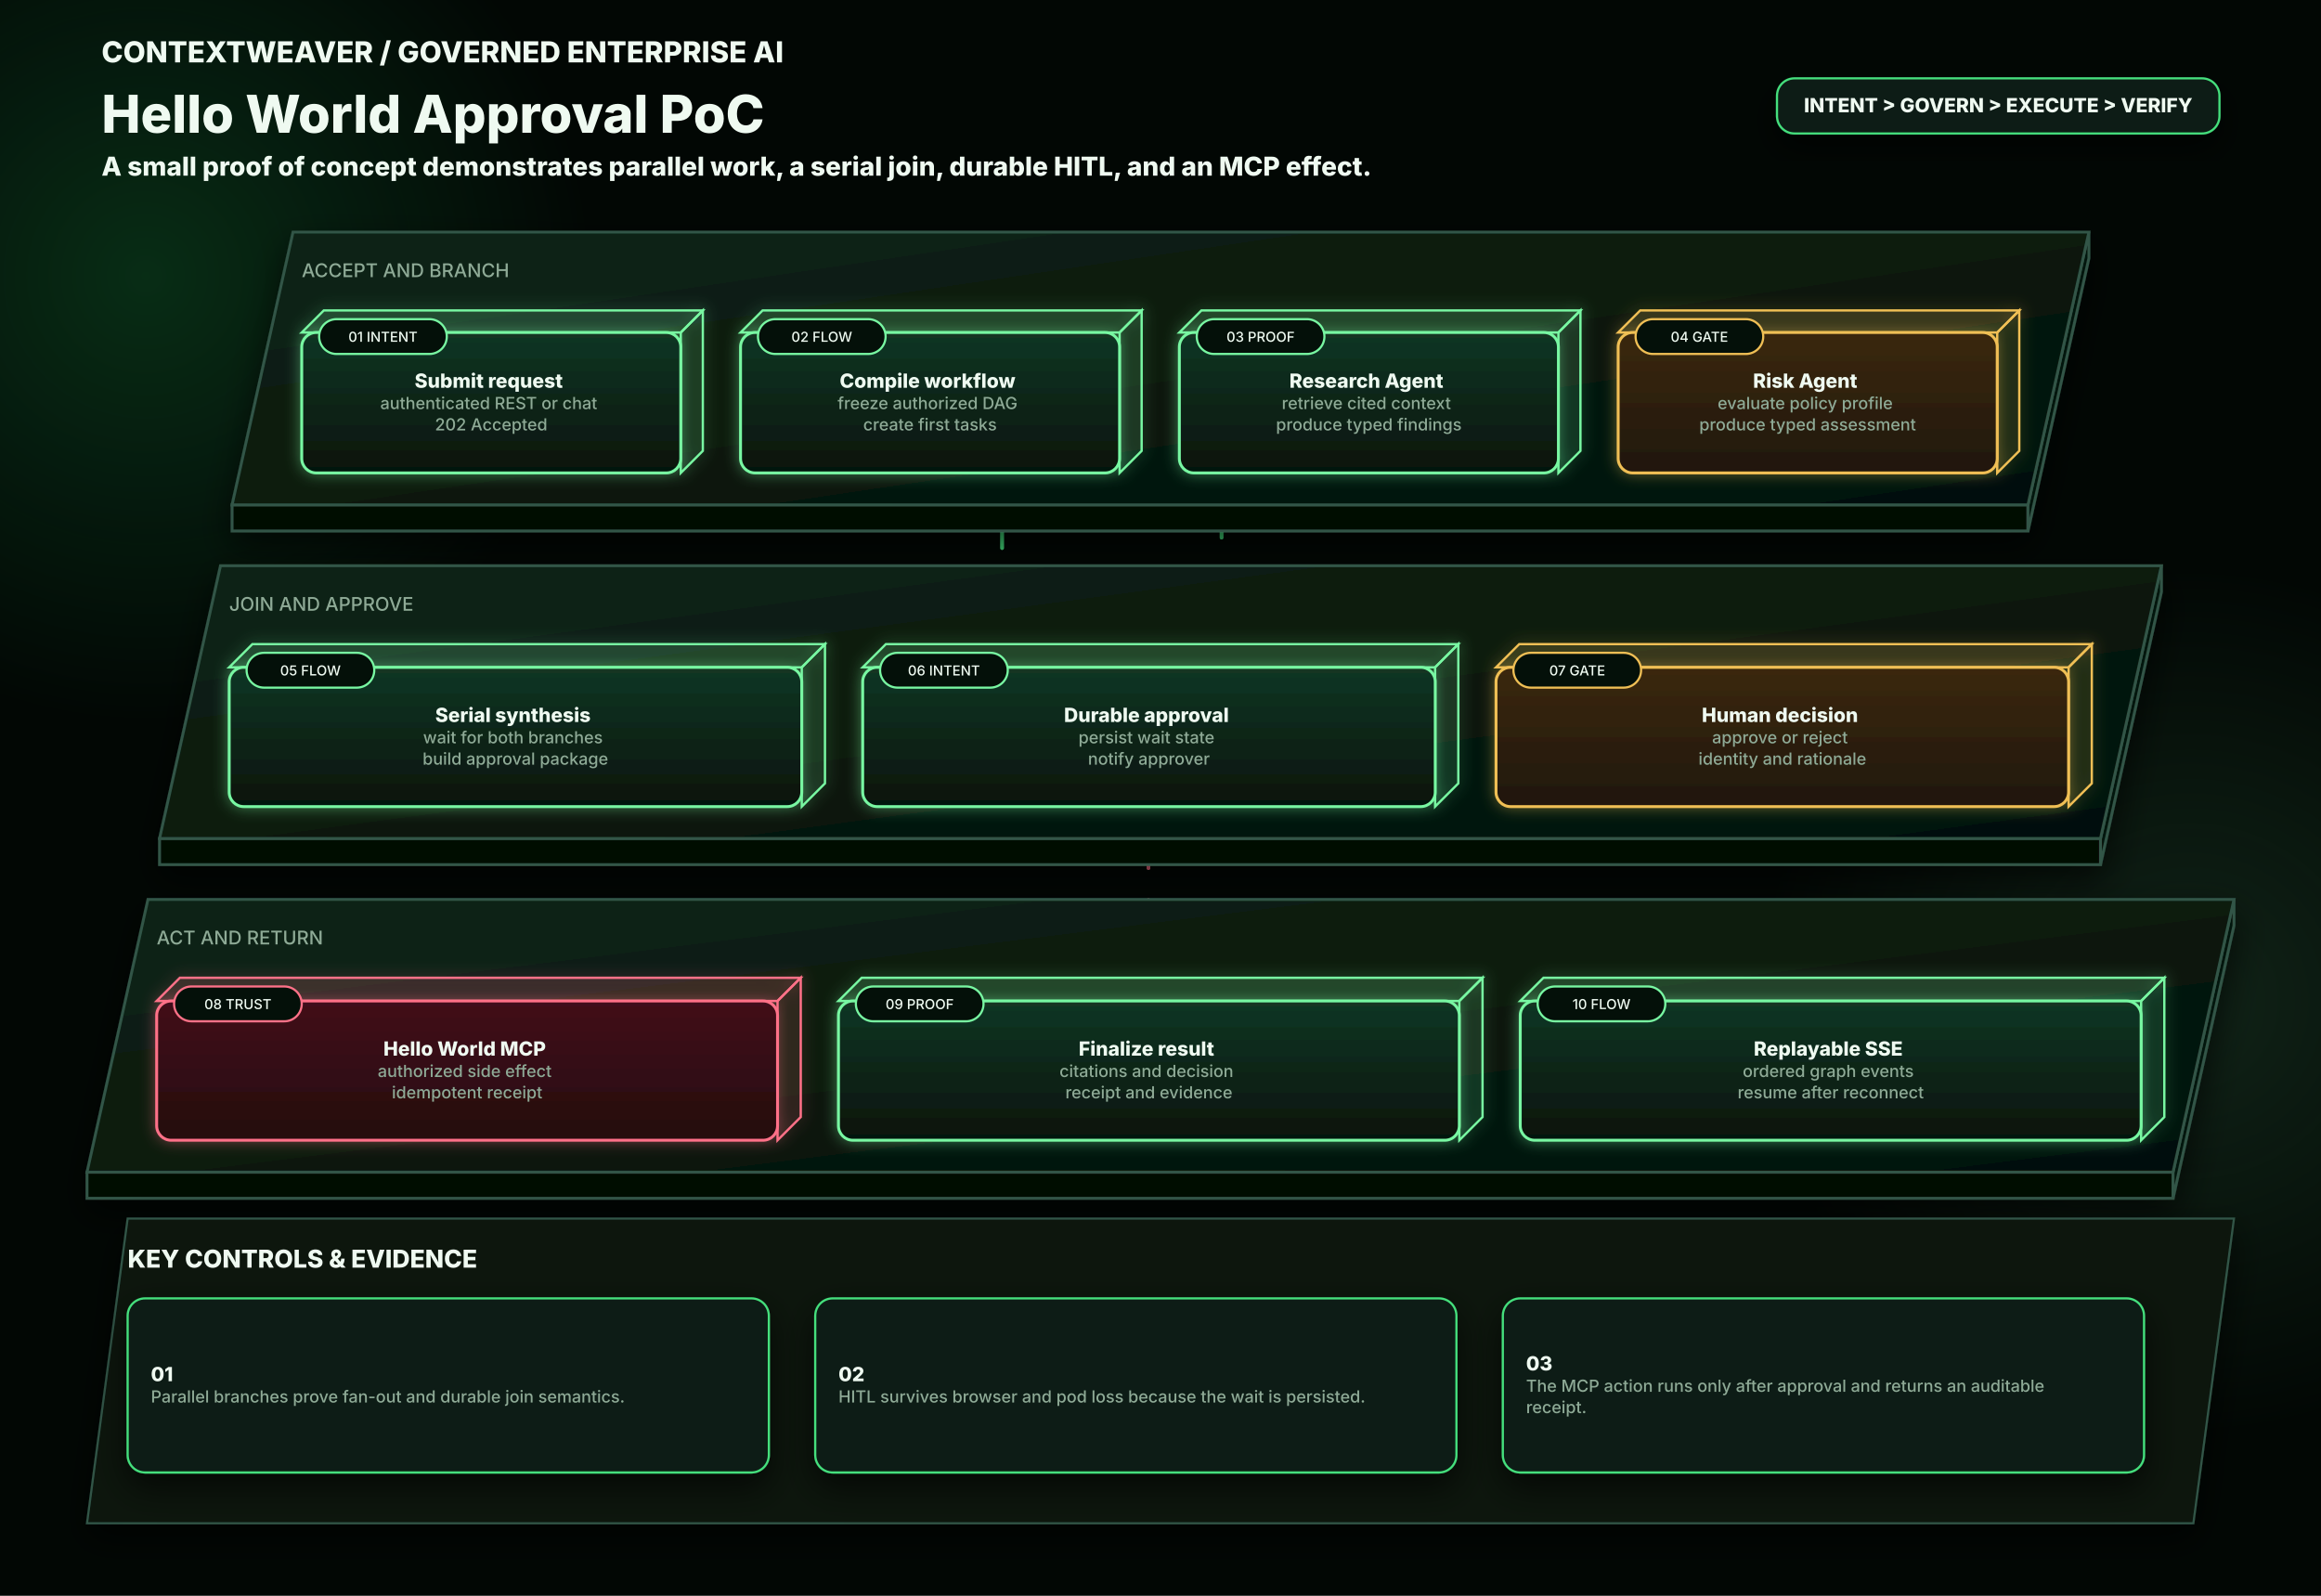
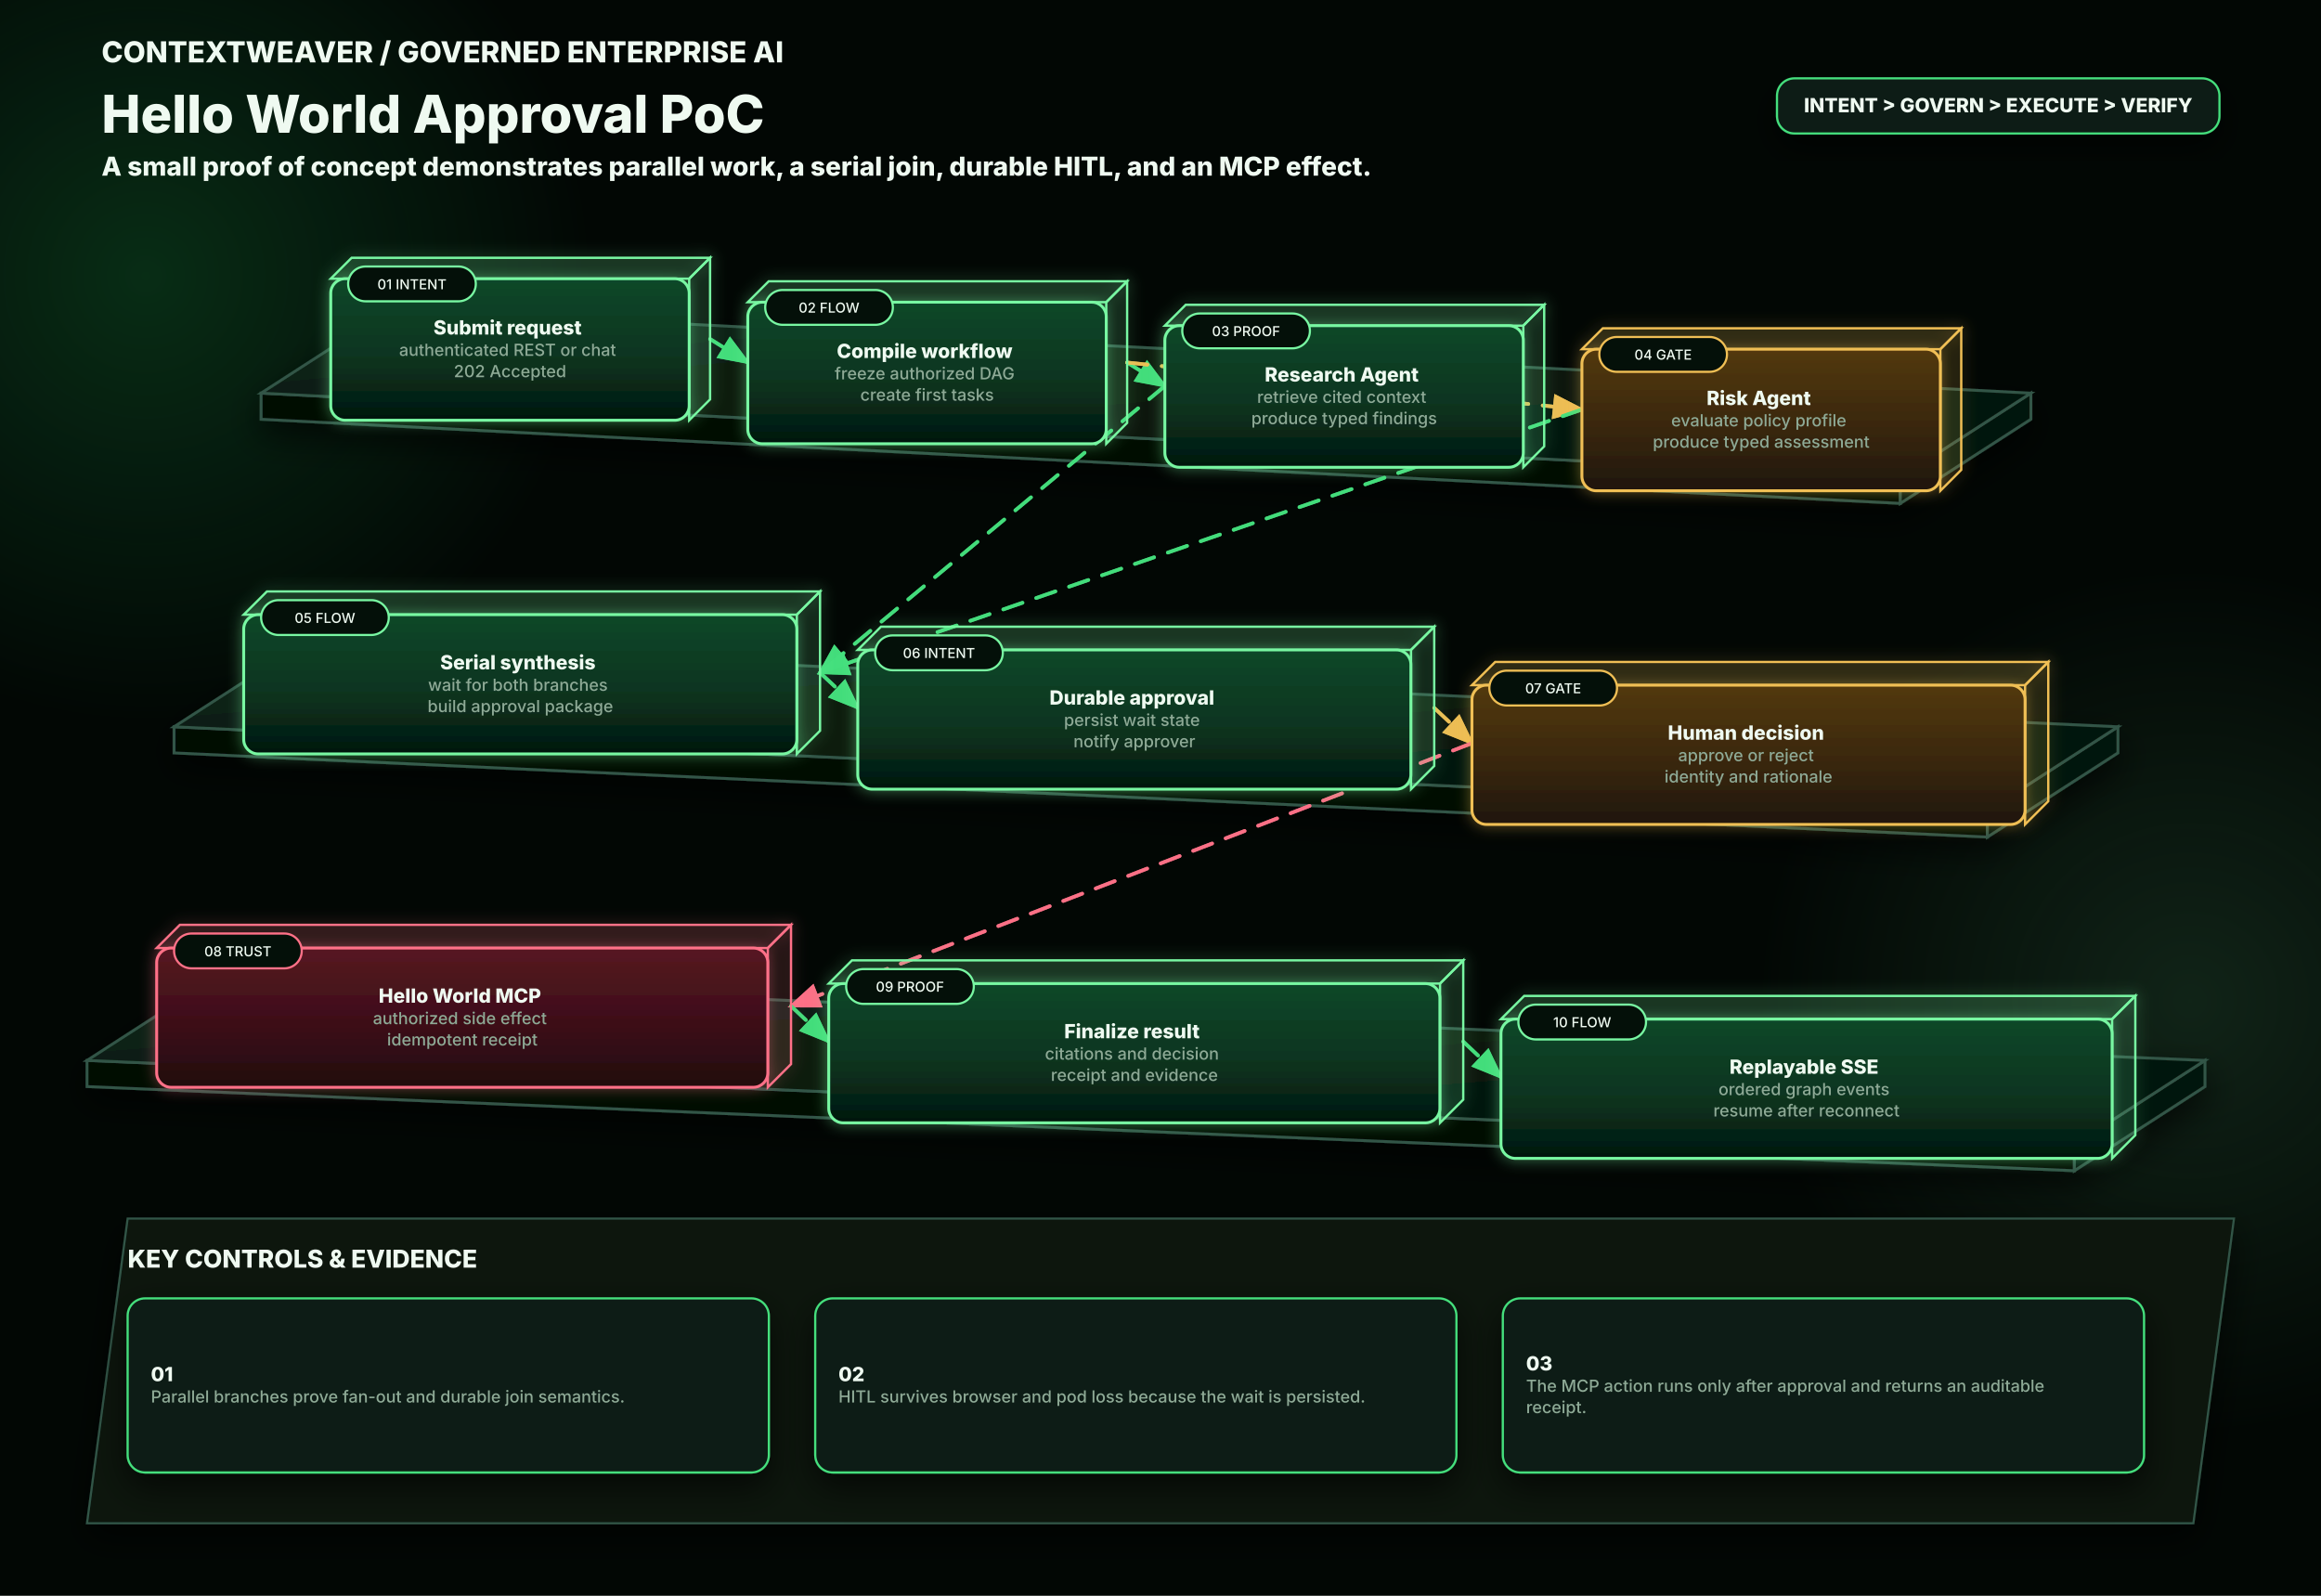
<svg xmlns="http://www.w3.org/2000/svg" width="1600" height="1100" viewBox="0 0 1600 1100" role="img" aria-label="Hello World Approval PoC">
  <defs>
    <radialGradient id="ambient-left">
      <stop stop-color="#20d866" stop-opacity=".18" />
      <stop offset="1" stop-color="#20d866" stop-opacity="0" />
    </radialGradient>
    <radialGradient id="ambient-right">
      <stop stop-color="#78f7a2" stop-opacity=".12" />
      <stop offset="1" stop-color="#78f7a2" stop-opacity="0" />
    </radialGradient>
    <linearGradient id="platform-fill" x1="0" y1="0" x2="1" y2="1">
      <stop stop-color="#0b2415" />
      <stop offset="1" stop-color="#041009" />
    </linearGradient>
    <linearGradient id="card-green" x1="0" y1="0" x2="0" y2="1">
-       <stop stop-color="#123624" />
-       <stop offset="1" stop-color="#06140c" />
+       <stop stop-color="#0d4829" />
+       <stop offset=".58" stop-color="#09331f" />
+       <stop offset="1" stop-color="#04170e" />
    </linearGradient>
    <linearGradient id="card-amber" x1="0" y1="0" x2="0" y2="1">
-       <stop stop-color="#3b2808" />
-       <stop offset="1" stop-color="#201707" />
+       <stop stop-color="#53390c" />
+       <stop offset=".58" stop-color="#38260a" />
+       <stop offset="1" stop-color="#1f1607" />
    </linearGradient>
    <linearGradient id="card-red" x1="0" y1="0" x2="0" y2="1">
-       <stop stop-color="#42101a" />
-       <stop offset="1" stop-color="#24080d" />
+       <stop stop-color="#571521" />
+       <stop offset=".58" stop-color="#3b0f18" />
+       <stop offset="1" stop-color="#21080d" />
    </linearGradient>
    <filter id="shadow" x="-20%" y="-30%" width="150%" height="180%">
      <feDropShadow dx="0" dy="10" stdDeviation="12" flood-color="#000" flood-opacity=".65" />
    </filter>
    <filter id="glow-green" x="-40%" y="-60%" width="180%" height="220%">
      <feDropShadow dx="0" dy="0" stdDeviation="5" flood-color="#78f7a2" flood-opacity=".45" />
    </filter>
    <filter id="glow-amber" x="-40%" y="-60%" width="180%" height="220%">
      <feDropShadow dx="0" dy="0" stdDeviation="5" flood-color="#f0bf55" flood-opacity=".42" />
    </filter>
    <filter id="glow-red" x="-40%" y="-60%" width="180%" height="220%">
      <feDropShadow dx="0" dy="0" stdDeviation="5" flood-color="#ff7188" flood-opacity=".42" />
    </filter>
    <marker id="arrow-green" markerWidth="9" markerHeight="7" refX="8" refY="3.5" orient="auto">
      <path d="M0 0L9 3.5L0 7Z" fill="#44df7d" />
    </marker>
    <marker id="arrow-amber" markerWidth="9" markerHeight="7" refX="8" refY="3.5" orient="auto">
      <path d="M0 0L9 3.5L0 7Z" fill="#f0bf55" />
    </marker>
    <marker id="arrow-red" markerWidth="9" markerHeight="7" refX="8" refY="3.5" orient="auto">
      <path d="M0 0L9 3.5L0 7Z" fill="#ff7188" />
    </marker>
  </defs>
-   <style>.flow{stroke-dasharray:14 22;animation:cw-flow 3s linear infinite}@keyframes cw-flow{to{stroke-dashoffset:-72}}@media(prefers-reduced-motion:reduce){.flow{animation:none;stroke-dasharray:none}}</style>
+   <style>.flow{stroke-dasharray:14 10}</style>
  <rect width="1600" height="1100" fill="#020704" />
  <ellipse cx="100" cy="190" rx="310" ry="310" fill="url(#ambient-left)" />
  <ellipse cx="1510" cy="690" rx="300" ry="300" fill="url(#ambient-right)" />
-   <polyline class="flow" points="484.5,270.0 497.5,270.0 497.5,270.0 510.5,270.0" fill="none" stroke="#44df7d" stroke-width="2.5" stroke-linecap="round" stroke-linejoin="round" marker-end="url(#arrow-green)" opacity=".88" />
-   <polyline class="flow" points="484.5,270.0 497.5,270.0 497.5,270.0 510.5,270.0" fill="none" stroke="#44df7d" stroke-width="2.5" stroke-linecap="round" stroke-linejoin="round" marker-end="url(#arrow-green)" opacity=".88" />
-   <polyline class="flow" points="787.0,270.0 800.0,270.0 800.0,270.0 813.0,270.0" fill="none" stroke="#44df7d" stroke-width="2.5" stroke-linecap="round" stroke-linejoin="round" marker-end="url(#arrow-green)" opacity=".88" />
-   <polyline class="flow" points="787.0,270.0 800.0,270.0 800.0,270.0 813.0,270.0" fill="none" stroke="#44df7d" stroke-width="2.5" stroke-linecap="round" stroke-linejoin="round" marker-end="url(#arrow-green)" opacity=".88" />
-   <polyline class="flow" points="787.0,270.0 951.2,270.0 951.2,270.0 1115.5,270.0" fill="none" stroke="#f0bf55" stroke-width="2.5" stroke-linecap="round" stroke-linejoin="round" marker-end="url(#arrow-amber)" opacity=".88" />
-   <polyline class="flow" points="787.0,270.0 951.2,270.0 951.2,270.0 1115.5,270.0" fill="none" stroke="#f0bf55" stroke-width="2.5" stroke-linecap="round" stroke-linejoin="round" marker-end="url(#arrow-amber)" opacity=".88" />
-   <polyline class="flow" points="813.0,270.0 690.8,270.0 690.8,500.0 568.7,500.0" fill="none" stroke="#44df7d" stroke-width="2.5" stroke-linecap="round" stroke-linejoin="round" marker-end="url(#arrow-green)" opacity=".88" />
-   <polyline class="flow" points="813.0,270.0 690.8,270.0 690.8,500.0 568.7,500.0" fill="none" stroke="#44df7d" stroke-width="2.5" stroke-linecap="round" stroke-linejoin="round" marker-end="url(#arrow-green)" opacity=".88" />
-   <polyline class="flow" points="1115.5,270.0 842.1,270.0 842.1,500.0 568.7,500.0" fill="none" stroke="#44df7d" stroke-width="2.5" stroke-linecap="round" stroke-linejoin="round" marker-end="url(#arrow-green)" opacity=".88" />
-   <polyline class="flow" points="1115.5,270.0 842.1,270.0 842.1,500.0 568.7,500.0" fill="none" stroke="#44df7d" stroke-width="2.5" stroke-linecap="round" stroke-linejoin="round" marker-end="url(#arrow-green)" opacity=".88" />
-   <polyline class="flow" points="568.7,500.0 581.7,500.0 581.7,500.0 594.7,500.0" fill="none" stroke="#44df7d" stroke-width="2.5" stroke-linecap="round" stroke-linejoin="round" marker-end="url(#arrow-green)" opacity=".88" />
-   <polyline class="flow" points="568.7,500.0 581.7,500.0 581.7,500.0 594.7,500.0" fill="none" stroke="#44df7d" stroke-width="2.5" stroke-linecap="round" stroke-linejoin="round" marker-end="url(#arrow-green)" opacity=".88" />
-   <polyline class="flow" points="1005.3,500.0 1018.3,500.0 1018.3,500.0 1031.3,500.0" fill="none" stroke="#f0bf55" stroke-width="2.5" stroke-linecap="round" stroke-linejoin="round" marker-end="url(#arrow-amber)" opacity=".88" />
-   <polyline class="flow" points="1005.3,500.0 1018.3,500.0 1018.3,500.0 1031.3,500.0" fill="none" stroke="#f0bf55" stroke-width="2.5" stroke-linecap="round" stroke-linejoin="round" marker-end="url(#arrow-amber)" opacity=".88" />
-   <polyline class="flow" points="1031.3,500.0 791.7,500.0 791.7,730.0 552.0,730.0" fill="none" stroke="#ff7188" stroke-width="2.5" stroke-linecap="round" stroke-linejoin="round" marker-end="url(#arrow-red)" opacity=".88" />
-   <polyline class="flow" points="1031.3,500.0 791.7,500.0 791.7,730.0 552.0,730.0" fill="none" stroke="#ff7188" stroke-width="2.5" stroke-linecap="round" stroke-linejoin="round" marker-end="url(#arrow-red)" opacity=".88" />
-   <polyline class="flow" points="552.0,730.0 565.0,730.0 565.0,730.0 578.0,730.0" fill="none" stroke="#44df7d" stroke-width="2.5" stroke-linecap="round" stroke-linejoin="round" marker-end="url(#arrow-green)" opacity=".88" />
-   <polyline class="flow" points="552.0,730.0 565.0,730.0 565.0,730.0 578.0,730.0" fill="none" stroke="#44df7d" stroke-width="2.5" stroke-linecap="round" stroke-linejoin="round" marker-end="url(#arrow-green)" opacity=".88" />
-   <polyline class="flow" points="1022.0,730.0 1035.0,730.0 1035.0,730.0 1048.0,730.0" fill="none" stroke="#44df7d" stroke-width="2.5" stroke-linecap="round" stroke-linejoin="round" marker-end="url(#arrow-green)" opacity=".88" />
-   <polyline class="flow" points="1022.0,730.0 1035.0,730.0 1035.0,730.0 1048.0,730.0" fill="none" stroke="#44df7d" stroke-width="2.5" stroke-linecap="round" stroke-linejoin="round" marker-end="url(#arrow-green)" opacity=".88" />
-   <text text-anchor="start" font-family="Inter,Segoe UI,Arial,sans-serif">
-     <tspan x="70.0" y="43.0" font-size="20.0" font-weight="800" fill="#effaf1">CONTEXTWEAVER  /  GOVERNED ENTERPRISE AI</tspan>
+   <g filter="url(#shadow)">
+     <polygon points="180.0,271.0 1310.0,329.0 1310.0,347.0 180.0,289.0" fill="#020905" stroke="#315446" stroke-width="2" />
+     <polygon points="1310.0,329.0 1400.0,271.0 1400.0,289.0 1310.0,347.0" fill="#06140c" stroke="#315446" stroke-width="2" />
+     <polygon points="180.0,271.0 1310.0,329.0 1400.0,271.0 270.0,213.0" fill="url(#platform-fill)" stroke="#315446" stroke-width="2" />
+   </g>
+   <text text-anchor="start" font-family="Inter,Segoe UI,Arial,sans-serif">
+     <tspan x="282.0" y="208.0" font-size="13.0" font-weight="500" fill="#8eaa96">ACCEPT AND BRANCH</tspan>
+   </text>
+   <g filter="url(#shadow)">
+     <polygon points="120.0,501.0 1370.0,559.0 1370.0,577.0 120.0,519.0" fill="#020905" stroke="#315446" stroke-width="2" />
+     <polygon points="1370.0,559.0 1460.0,501.0 1460.0,519.0 1370.0,577.0" fill="#06140c" stroke="#315446" stroke-width="2" />
+     <polygon points="120.0,501.0 1370.0,559.0 1460.0,501.0 210.0,443.0" fill="url(#platform-fill)" stroke="#315446" stroke-width="2" />
+   </g>
+   <text text-anchor="start" font-family="Inter,Segoe UI,Arial,sans-serif">
+     <tspan x="222.0" y="438.0" font-size="13.0" font-weight="500" fill="#8eaa96">JOIN AND APPROVE</tspan>
+   </text>
+   <g filter="url(#shadow)">
+     <polygon points="60.0,731.0 1430.0,789.0 1430.0,807.0 60.0,749.0" fill="#020905" stroke="#315446" stroke-width="2" />
+     <polygon points="1430.0,789.0 1520.0,731.0 1520.0,749.0 1430.0,807.0" fill="#06140c" stroke="#315446" stroke-width="2" />
+     <polygon points="60.0,731.0 1430.0,789.0 1520.0,731.0 150.0,673.0" fill="url(#platform-fill)" stroke="#315446" stroke-width="2" />
+   </g>
+   <text text-anchor="start" font-family="Inter,Segoe UI,Arial,sans-serif">
+     <tspan x="162.0" y="668.0" font-size="13.0" font-weight="500" fill="#8eaa96">ACT AND RETURN</tspan>
+   </text>
+   <polyline class="flow" points="489.5,233.7 515.5,249.9" fill="none" stroke="#44df7d" stroke-width="2.5" stroke-linecap="round" stroke-linejoin="round" marker-end="url(#arrow-green)" opacity=".88" />
+   <polyline class="flow" points="489.5,233.7 515.5,249.9" fill="none" stroke="#44df7d" stroke-width="2.5" stroke-linecap="round" stroke-linejoin="round" marker-end="url(#arrow-green)" opacity=".88" />
+   <polyline class="flow" points="777.0,249.9 803.0,266.1" fill="none" stroke="#44df7d" stroke-width="2.5" stroke-linecap="round" stroke-linejoin="round" marker-end="url(#arrow-green)" opacity=".88" />
+   <polyline class="flow" points="777.0,249.9 803.0,266.1" fill="none" stroke="#44df7d" stroke-width="2.5" stroke-linecap="round" stroke-linejoin="round" marker-end="url(#arrow-green)" opacity=".88" />
+   <polyline class="flow" points="777.0,249.9 1090.5,282.3" fill="none" stroke="#f0bf55" stroke-width="2.5" stroke-linecap="round" stroke-linejoin="round" marker-end="url(#arrow-amber)" opacity=".88" />
+   <polyline class="flow" points="777.0,249.9 1090.5,282.3" fill="none" stroke="#f0bf55" stroke-width="2.5" stroke-linecap="round" stroke-linejoin="round" marker-end="url(#arrow-amber)" opacity=".88" />
+   <polyline class="flow" points="803.0,266.1 565.3,463.7" fill="none" stroke="#44df7d" stroke-width="2.5" stroke-linecap="round" stroke-linejoin="round" marker-end="url(#arrow-green)" opacity=".88" />
+   <polyline class="flow" points="803.0,266.1 565.3,463.7" fill="none" stroke="#44df7d" stroke-width="2.5" stroke-linecap="round" stroke-linejoin="round" marker-end="url(#arrow-green)" opacity=".88" />
+   <polyline class="flow" points="1090.5,282.3 565.3,463.7" fill="none" stroke="#44df7d" stroke-width="2.5" stroke-linecap="round" stroke-linejoin="round" marker-end="url(#arrow-green)" opacity=".88" />
+   <polyline class="flow" points="1090.5,282.3 565.3,463.7" fill="none" stroke="#44df7d" stroke-width="2.5" stroke-linecap="round" stroke-linejoin="round" marker-end="url(#arrow-green)" opacity=".88" />
+   <polyline class="flow" points="565.3,463.7 591.3,488.0" fill="none" stroke="#44df7d" stroke-width="2.5" stroke-linecap="round" stroke-linejoin="round" marker-end="url(#arrow-green)" opacity=".88" />
+   <polyline class="flow" points="565.3,463.7 591.3,488.0" fill="none" stroke="#44df7d" stroke-width="2.5" stroke-linecap="round" stroke-linejoin="round" marker-end="url(#arrow-green)" opacity=".88" />
+   <polyline class="flow" points="988.7,488.0 1014.7,512.3" fill="none" stroke="#f0bf55" stroke-width="2.5" stroke-linecap="round" stroke-linejoin="round" marker-end="url(#arrow-amber)" opacity=".88" />
+   <polyline class="flow" points="988.7,488.0 1014.7,512.3" fill="none" stroke="#f0bf55" stroke-width="2.5" stroke-linecap="round" stroke-linejoin="round" marker-end="url(#arrow-amber)" opacity=".88" />
+   <polyline class="flow" points="1014.7,512.3 545.3,693.5" fill="none" stroke="#ff7188" stroke-width="2.5" stroke-linecap="round" stroke-linejoin="round" marker-end="url(#arrow-red)" opacity=".88" />
+   <polyline class="flow" points="1014.7,512.3 545.3,693.5" fill="none" stroke="#ff7188" stroke-width="2.5" stroke-linecap="round" stroke-linejoin="round" marker-end="url(#arrow-red)" opacity=".88" />
+   <polyline class="flow" points="545.3,693.5 571.3,718.0" fill="none" stroke="#44df7d" stroke-width="2.5" stroke-linecap="round" stroke-linejoin="round" marker-end="url(#arrow-green)" opacity=".88" />
+   <polyline class="flow" points="545.3,693.5 571.3,718.0" fill="none" stroke="#44df7d" stroke-width="2.5" stroke-linecap="round" stroke-linejoin="round" marker-end="url(#arrow-green)" opacity=".88" />
+   <polyline class="flow" points="1008.7,718.0 1034.7,742.5" fill="none" stroke="#44df7d" stroke-width="2.5" stroke-linecap="round" stroke-linejoin="round" marker-end="url(#arrow-green)" opacity=".88" />
+   <polyline class="flow" points="1008.7,718.0 1034.7,742.5" fill="none" stroke="#44df7d" stroke-width="2.5" stroke-linecap="round" stroke-linejoin="round" marker-end="url(#arrow-green)" opacity=".88" />
+   <text text-anchor="start" font-family="Inter,Segoe UI,Arial,sans-serif">
+     <tspan x="70.0" y="43.0" font-size="20.0" font-weight="800" fill="#effaf1">CONTEXTWEAVER / GOVERNED ENTERPRISE AI</tspan>
  </text>
  <text text-anchor="start" font-family="Inter,Segoe UI,Arial,sans-serif">
    <tspan x="70.0" y="91.5" font-size="36.0" font-weight="800" fill="#effaf1">Hello World Approval PoC</tspan>
  </text>
  <text text-anchor="start" font-family="Inter,Segoe UI,Arial,sans-serif">
    <tspan x="70.0" y="121.1" font-size="18.0" font-weight="800" fill="#effaf1">A small proof of concept demonstrates parallel work, a serial join, durable HITL, and an MCP effect.</tspan>
  </text>
  <rect x="1225.0" y="54.0" width="305.0" height="38.0" rx="12" fill="#0b1d13" stroke="#44df7d" stroke-width="1.5" filter="url(#shadow)" />
  <text text-anchor="middle" font-family="Inter,Segoe UI,Arial,sans-serif">
-     <tspan x="1377.5" y="77.4" font-size="13.5" font-weight="800" fill="#effaf1">INTENT  &gt;  GOVERN  &gt;  EXECUTE  &gt;  VERIFY</tspan>
-   </text>
-   <g filter="url(#shadow)">
-     <polygon points="160.0,348.0 1398.0,348.0 1398.0,366.0 160.0,366.0" fill="#020905" stroke="#315446" stroke-width="2" />
-     <polygon points="1398.0,348.0 1440.0,160.0 1440.0,178.0 1398.0,366.0" fill="#06140c" stroke="#315446" stroke-width="2" />
-     <polygon points="202.0,160.0 1440.0,160.0 1398.0,348.0 160.0,348.0" fill="url(#platform-fill)" stroke="#315446" stroke-width="2" />
-   </g>
-   <text text-anchor="start" font-family="Inter,Segoe UI,Arial,sans-serif">
-     <tspan x="208.0" y="191.0" font-size="13.0" font-weight="500" fill="#8eaa96">ACCEPT AND BRANCH</tspan>
-   </text>
-   <g filter="url(#shadow)">
-     <polygon points="110.0,578.0 1448.0,578.0 1448.0,596.0 110.0,596.0" fill="#020905" stroke="#315446" stroke-width="2" />
-     <polygon points="1448.0,578.0 1490.0,390.0 1490.0,408.0 1448.0,596.0" fill="#06140c" stroke="#315446" stroke-width="2" />
-     <polygon points="152.0,390.0 1490.0,390.0 1448.0,578.0 110.0,578.0" fill="url(#platform-fill)" stroke="#315446" stroke-width="2" />
-   </g>
-   <text text-anchor="start" font-family="Inter,Segoe UI,Arial,sans-serif">
-     <tspan x="158.0" y="421.0" font-size="13.0" font-weight="500" fill="#8eaa96">JOIN AND APPROVE</tspan>
-   </text>
-   <g filter="url(#shadow)">
-     <polygon points="60.0,808.0 1498.0,808.0 1498.0,826.0 60.0,826.0" fill="#020905" stroke="#315446" stroke-width="2" />
-     <polygon points="1498.0,808.0 1540.0,620.0 1540.0,638.0 1498.0,826.0" fill="#06140c" stroke="#315446" stroke-width="2" />
-     <polygon points="102.0,620.0 1540.0,620.0 1498.0,808.0 60.0,808.0" fill="url(#platform-fill)" stroke="#315446" stroke-width="2" />
-   </g>
-   <text text-anchor="start" font-family="Inter,Segoe UI,Arial,sans-serif">
-     <tspan x="108.0" y="651.0" font-size="13.0" font-weight="500" fill="#8eaa96">ACT AND RETURN</tspan>
-   </text>
-   <g filter="url(#glow-green)">
-     <polygon points="208.0,229.2 223.2,214.0 484.5,214.0 469.3,229.2" fill="#78f7a2" fill-opacity=".12" stroke="#78f7a2" stroke-width="1.6" />
-     <polygon points="469.3,229.2 484.5,214.0 484.5,310.8 469.3,326.0" fill="#78f7a2" fill-opacity=".08" stroke="#78f7a2" stroke-width="1.6" />
-     <rect x="208.0" y="229.2" width="261.3" height="96.8" rx="10" fill="url(#card-green)" stroke="#78f7a2" stroke-width="2" />
-   </g>
-   <text text-anchor="middle" font-family="Inter,Segoe UI,Arial,sans-serif">
-     <tspan x="338.6" y="267.3" font-size="13.5" font-weight="800" fill="#effaf1">Submit request</tspan>
-     <tspan x="338.6" y="282.0" font-size="11.5" font-weight="500" fill="#8eaa96">authenticated REST or chat</tspan>
-     <tspan x="338.6" y="296.7" font-size="11.5" font-weight="500" fill="#8eaa96">202 Accepted</tspan>
-   </text>
-   <rect x="220.0" y="220.0" width="88.0" height="24.0" rx="12.0" fill="#041009" stroke="#78f7a2" stroke-width="1.5" />
-   <text text-anchor="middle" font-family="Inter,Segoe UI,Arial,sans-serif">
-     <tspan x="264.0" y="235.6" font-size="9.5" font-weight="500" fill="#effaf1">01  INTENT</tspan>
-   </text>
-   <g filter="url(#glow-green)">
-     <polygon points="510.5,229.2 525.7,214.0 787.0,214.0 771.8,229.2" fill="#78f7a2" fill-opacity=".12" stroke="#78f7a2" stroke-width="1.6" />
-     <polygon points="771.8,229.2 787.0,214.0 787.0,310.8 771.8,326.0" fill="#78f7a2" fill-opacity=".08" stroke="#78f7a2" stroke-width="1.6" />
-     <rect x="510.5" y="229.2" width="261.3" height="96.8" rx="10" fill="url(#card-green)" stroke="#78f7a2" stroke-width="2" />
-   </g>
-   <text text-anchor="middle" font-family="Inter,Segoe UI,Arial,sans-serif">
-     <tspan x="641.1" y="267.3" font-size="13.5" font-weight="800" fill="#effaf1">Compile workflow</tspan>
-     <tspan x="641.1" y="282.0" font-size="11.5" font-weight="500" fill="#8eaa96">freeze authorized DAG</tspan>
-     <tspan x="641.1" y="296.7" font-size="11.5" font-weight="500" fill="#8eaa96">create first tasks</tspan>
-   </text>
-   <rect x="522.5" y="220.0" width="88.0" height="24.0" rx="12.0" fill="#041009" stroke="#78f7a2" stroke-width="1.5" />
-   <text text-anchor="middle" font-family="Inter,Segoe UI,Arial,sans-serif">
-     <tspan x="566.5" y="235.6" font-size="9.5" font-weight="500" fill="#effaf1">02  FLOW</tspan>
-   </text>
-   <g filter="url(#glow-green)">
-     <polygon points="813.0,229.2 828.2,214.0 1089.5,214.0 1074.3,229.2" fill="#78f7a2" fill-opacity=".12" stroke="#78f7a2" stroke-width="1.6" />
-     <polygon points="1074.3,229.2 1089.5,214.0 1089.5,310.8 1074.3,326.0" fill="#78f7a2" fill-opacity=".08" stroke="#78f7a2" stroke-width="1.6" />
-     <rect x="813.0" y="229.2" width="261.3" height="96.8" rx="10" fill="url(#card-green)" stroke="#78f7a2" stroke-width="2" />
-   </g>
-   <text text-anchor="middle" font-family="Inter,Segoe UI,Arial,sans-serif">
-     <tspan x="943.6" y="267.3" font-size="13.5" font-weight="800" fill="#effaf1">Research Agent</tspan>
-     <tspan x="943.6" y="282.0" font-size="11.5" font-weight="500" fill="#8eaa96">retrieve cited context</tspan>
-     <tspan x="943.6" y="296.7" font-size="11.5" font-weight="500" fill="#8eaa96">produce typed findings</tspan>
-   </text>
-   <rect x="825.0" y="220.0" width="88.0" height="24.0" rx="12.0" fill="#041009" stroke="#78f7a2" stroke-width="1.5" />
-   <text text-anchor="middle" font-family="Inter,Segoe UI,Arial,sans-serif">
-     <tspan x="869.0" y="235.6" font-size="9.5" font-weight="500" fill="#effaf1">03  PROOF</tspan>
+     <tspan x="1377.5" y="77.4" font-size="13.5" font-weight="800" fill="#effaf1">INTENT &gt; GOVERN &gt; EXECUTE &gt; VERIFY</tspan>
+   </text>
+   <g filter="url(#glow-green)">
+     <polygon points="228.0,192.1 242.4,177.7 489.5,177.7 475.1,192.1" fill="#78f7a2" fill-opacity=".12" stroke="#78f7a2" stroke-width="1.6" />
+     <polygon points="475.1,192.1 489.5,177.7 489.5,275.3 475.1,289.7" fill="#78f7a2" fill-opacity=".08" stroke="#78f7a2" stroke-width="1.6" />
+     <rect x="228.0" y="192.1" width="247.1" height="97.6" rx="10" fill="url(#card-green)" stroke="#78f7a2" stroke-width="2" />
+   </g>
+   <text text-anchor="middle" font-family="Inter,Segoe UI,Arial,sans-serif">
+     <tspan x="351.6" y="230.6" font-size="13.5" font-weight="800" fill="#effaf1">Submit request</tspan>
+     <tspan x="351.6" y="245.3" font-size="11.5" font-weight="500" fill="#8eaa96">authenticated REST or chat</tspan>
+     <tspan x="351.6" y="260.0" font-size="11.5" font-weight="500" fill="#8eaa96">202 Accepted</tspan>
+   </text>
+   <rect x="240.0" y="183.7" width="88.0" height="24.0" rx="12.0" fill="#041009" stroke="#78f7a2" stroke-width="1.5" />
+   <text text-anchor="middle" font-family="Inter,Segoe UI,Arial,sans-serif">
+     <tspan x="284.0" y="199.4" font-size="9.5" font-weight="500" fill="#effaf1">01  INTENT</tspan>
+   </text>
+   <g filter="url(#glow-green)">
+     <polygon points="515.5,208.3 529.9,193.9 777.0,193.9 762.6,208.3" fill="#78f7a2" fill-opacity=".12" stroke="#78f7a2" stroke-width="1.6" />
+     <polygon points="762.6,208.3 777.0,193.9 777.0,291.5 762.6,305.9" fill="#78f7a2" fill-opacity=".08" stroke="#78f7a2" stroke-width="1.6" />
+     <rect x="515.5" y="208.3" width="247.1" height="97.6" rx="10" fill="url(#card-green)" stroke="#78f7a2" stroke-width="2" />
+   </g>
+   <text text-anchor="middle" font-family="Inter,Segoe UI,Arial,sans-serif">
+     <tspan x="639.1" y="246.8" font-size="13.5" font-weight="800" fill="#effaf1">Compile workflow</tspan>
+     <tspan x="639.1" y="261.5" font-size="11.5" font-weight="500" fill="#8eaa96">freeze authorized DAG</tspan>
+     <tspan x="639.1" y="276.2" font-size="11.5" font-weight="500" fill="#8eaa96">create first tasks</tspan>
+   </text>
+   <rect x="527.5" y="199.9" width="88.0" height="24.0" rx="12.0" fill="#041009" stroke="#78f7a2" stroke-width="1.5" />
+   <text text-anchor="middle" font-family="Inter,Segoe UI,Arial,sans-serif">
+     <tspan x="571.5" y="215.5" font-size="9.5" font-weight="500" fill="#effaf1">02  FLOW</tspan>
+   </text>
+   <g filter="url(#glow-green)">
+     <polygon points="803.0,224.5 817.4,210.1 1064.5,210.1 1050.1,224.5" fill="#78f7a2" fill-opacity=".12" stroke="#78f7a2" stroke-width="1.6" />
+     <polygon points="1050.1,224.5 1064.5,210.1 1064.5,307.7 1050.1,322.1" fill="#78f7a2" fill-opacity=".08" stroke="#78f7a2" stroke-width="1.6" />
+     <rect x="803.0" y="224.5" width="247.1" height="97.6" rx="10" fill="url(#card-green)" stroke="#78f7a2" stroke-width="2" />
+   </g>
+   <text text-anchor="middle" font-family="Inter,Segoe UI,Arial,sans-serif">
+     <tspan x="926.6" y="263.0" font-size="13.5" font-weight="800" fill="#effaf1">Research Agent</tspan>
+     <tspan x="926.6" y="277.7" font-size="11.5" font-weight="500" fill="#8eaa96">retrieve cited context</tspan>
+     <tspan x="926.6" y="292.4" font-size="11.5" font-weight="500" fill="#8eaa96">produce typed findings</tspan>
+   </text>
+   <rect x="815.0" y="216.1" width="88.0" height="24.0" rx="12.0" fill="#041009" stroke="#78f7a2" stroke-width="1.5" />
+   <text text-anchor="middle" font-family="Inter,Segoe UI,Arial,sans-serif">
+     <tspan x="859.0" y="231.7" font-size="9.5" font-weight="500" fill="#effaf1">03  PROOF</tspan>
  </text>
  <g filter="url(#glow-amber)">
-     <polygon points="1115.5,229.2 1130.7,214.0 1392.0,214.0 1376.8,229.2" fill="#f0bf55" fill-opacity=".12" stroke="#f0bf55" stroke-width="1.6" />
-     <polygon points="1376.8,229.2 1392.0,214.0 1392.0,310.8 1376.8,326.0" fill="#f0bf55" fill-opacity=".08" stroke="#f0bf55" stroke-width="1.6" />
-     <rect x="1115.5" y="229.2" width="261.3" height="96.8" rx="10" fill="url(#card-amber)" stroke="#f0bf55" stroke-width="2" />
-   </g>
-   <text text-anchor="middle" font-family="Inter,Segoe UI,Arial,sans-serif">
-     <tspan x="1246.1" y="267.3" font-size="13.5" font-weight="800" fill="#effaf1">Risk Agent</tspan>
-     <tspan x="1246.1" y="282.0" font-size="11.5" font-weight="500" fill="#8eaa96">evaluate policy profile</tspan>
-     <tspan x="1246.1" y="296.7" font-size="11.5" font-weight="500" fill="#8eaa96">produce typed assessment</tspan>
-   </text>
-   <rect x="1127.5" y="220.0" width="88.0" height="24.0" rx="12.0" fill="#041009" stroke="#f0bf55" stroke-width="1.5" />
-   <text text-anchor="middle" font-family="Inter,Segoe UI,Arial,sans-serif">
-     <tspan x="1171.5" y="235.6" font-size="9.5" font-weight="500" fill="#effaf1">04  GATE</tspan>
-   </text>
-   <g filter="url(#glow-green)">
-     <polygon points="158.0,460.0 174.0,444.0 568.7,444.0 552.7,460.0" fill="#78f7a2" fill-opacity=".12" stroke="#78f7a2" stroke-width="1.6" />
-     <polygon points="552.7,460.0 568.7,444.0 568.7,540.0 552.7,556.0" fill="#78f7a2" fill-opacity=".08" stroke="#78f7a2" stroke-width="1.6" />
-     <rect x="158.0" y="460.0" width="394.7" height="96.0" rx="10" fill="url(#card-green)" stroke="#78f7a2" stroke-width="2" />
-   </g>
-   <text text-anchor="middle" font-family="Inter,Segoe UI,Arial,sans-serif">
-     <tspan x="355.3" y="497.7" font-size="13.5" font-weight="800" fill="#effaf1">Serial synthesis</tspan>
-     <tspan x="355.3" y="512.4" font-size="11.5" font-weight="500" fill="#8eaa96">wait for both branches</tspan>
-     <tspan x="355.3" y="527.1" font-size="11.5" font-weight="500" fill="#8eaa96">build approval package</tspan>
-   </text>
-   <rect x="170.0" y="450.0" width="88.0" height="24.0" rx="12.0" fill="#041009" stroke="#78f7a2" stroke-width="1.5" />
-   <text text-anchor="middle" font-family="Inter,Segoe UI,Arial,sans-serif">
-     <tspan x="214.0" y="465.6" font-size="9.5" font-weight="500" fill="#effaf1">05  FLOW</tspan>
-   </text>
-   <g filter="url(#glow-green)">
-     <polygon points="594.7,460.0 610.7,444.0 1005.3,444.0 989.3,460.0" fill="#78f7a2" fill-opacity=".12" stroke="#78f7a2" stroke-width="1.6" />
-     <polygon points="989.3,460.0 1005.3,444.0 1005.3,540.0 989.3,556.0" fill="#78f7a2" fill-opacity=".08" stroke="#78f7a2" stroke-width="1.6" />
-     <rect x="594.7" y="460.0" width="394.7" height="96.0" rx="10" fill="url(#card-green)" stroke="#78f7a2" stroke-width="2" />
-   </g>
-   <text text-anchor="middle" font-family="Inter,Segoe UI,Arial,sans-serif">
-     <tspan x="792.0" y="497.7" font-size="13.5" font-weight="800" fill="#effaf1">Durable approval</tspan>
-     <tspan x="792.0" y="512.4" font-size="11.5" font-weight="500" fill="#8eaa96">persist wait state</tspan>
-     <tspan x="792.0" y="527.1" font-size="11.5" font-weight="500" fill="#8eaa96">notify approver</tspan>
-   </text>
-   <rect x="606.7" y="450.0" width="88.0" height="24.0" rx="12.0" fill="#041009" stroke="#78f7a2" stroke-width="1.5" />
-   <text text-anchor="middle" font-family="Inter,Segoe UI,Arial,sans-serif">
-     <tspan x="650.7" y="465.6" font-size="9.5" font-weight="500" fill="#effaf1">06  INTENT</tspan>
+     <polygon points="1090.5,240.7 1104.9,226.3 1352.0,226.3 1337.6,240.7" fill="#f0bf55" fill-opacity=".12" stroke="#f0bf55" stroke-width="1.6" />
+     <polygon points="1337.6,240.7 1352.0,226.3 1352.0,323.9 1337.6,338.3" fill="#f0bf55" fill-opacity=".08" stroke="#f0bf55" stroke-width="1.6" />
+     <rect x="1090.5" y="240.7" width="247.1" height="97.6" rx="10" fill="url(#card-amber)" stroke="#f0bf55" stroke-width="2" />
+   </g>
+   <text text-anchor="middle" font-family="Inter,Segoe UI,Arial,sans-serif">
+     <tspan x="1214.1" y="279.2" font-size="13.5" font-weight="800" fill="#effaf1">Risk Agent</tspan>
+     <tspan x="1214.1" y="293.9" font-size="11.5" font-weight="500" fill="#8eaa96">evaluate policy profile</tspan>
+     <tspan x="1214.1" y="308.6" font-size="11.5" font-weight="500" fill="#8eaa96">produce typed assessment</tspan>
+   </text>
+   <rect x="1102.5" y="232.3" width="88.0" height="24.0" rx="12.0" fill="#041009" stroke="#f0bf55" stroke-width="1.5" />
+   <text text-anchor="middle" font-family="Inter,Segoe UI,Arial,sans-serif">
+     <tspan x="1146.5" y="247.9" font-size="9.5" font-weight="500" fill="#effaf1">04  GATE</tspan>
+   </text>
+   <g filter="url(#glow-green)">
+     <polygon points="168.0,423.7 184.0,407.7 565.3,407.7 549.3,423.7" fill="#78f7a2" fill-opacity=".12" stroke="#78f7a2" stroke-width="1.6" />
+     <polygon points="549.3,423.7 565.3,407.7 565.3,503.7 549.3,519.7" fill="#78f7a2" fill-opacity=".08" stroke="#78f7a2" stroke-width="1.6" />
+     <rect x="168.0" y="423.7" width="381.3" height="96.0" rx="10" fill="url(#card-green)" stroke="#78f7a2" stroke-width="2" />
+   </g>
+   <text text-anchor="middle" font-family="Inter,Segoe UI,Arial,sans-serif">
+     <tspan x="358.7" y="461.4" font-size="13.5" font-weight="800" fill="#effaf1">Serial synthesis</tspan>
+     <tspan x="358.7" y="476.2" font-size="11.5" font-weight="500" fill="#8eaa96">wait for both branches</tspan>
+     <tspan x="358.7" y="490.9" font-size="11.5" font-weight="500" fill="#8eaa96">build approval package</tspan>
+   </text>
+   <rect x="180.0" y="413.7" width="88.0" height="24.0" rx="12.0" fill="#041009" stroke="#78f7a2" stroke-width="1.5" />
+   <text text-anchor="middle" font-family="Inter,Segoe UI,Arial,sans-serif">
+     <tspan x="224.0" y="429.4" font-size="9.5" font-weight="500" fill="#effaf1">05  FLOW</tspan>
+   </text>
+   <g filter="url(#glow-green)">
+     <polygon points="591.3,448.0 607.3,432.0 988.7,432.0 972.7,448.0" fill="#78f7a2" fill-opacity=".12" stroke="#78f7a2" stroke-width="1.6" />
+     <polygon points="972.7,448.0 988.7,432.0 988.7,528.0 972.7,544.0" fill="#78f7a2" fill-opacity=".08" stroke="#78f7a2" stroke-width="1.6" />
+     <rect x="591.3" y="448.0" width="381.3" height="96.0" rx="10" fill="url(#card-green)" stroke="#78f7a2" stroke-width="2" />
+   </g>
+   <text text-anchor="middle" font-family="Inter,Segoe UI,Arial,sans-serif">
+     <tspan x="782.0" y="485.7" font-size="13.5" font-weight="800" fill="#effaf1">Durable approval</tspan>
+     <tspan x="782.0" y="500.4" font-size="11.5" font-weight="500" fill="#8eaa96">persist wait state</tspan>
+     <tspan x="782.0" y="515.1" font-size="11.5" font-weight="500" fill="#8eaa96">notify approver</tspan>
+   </text>
+   <rect x="603.3" y="438.0" width="88.0" height="24.0" rx="12.0" fill="#041009" stroke="#78f7a2" stroke-width="1.5" />
+   <text text-anchor="middle" font-family="Inter,Segoe UI,Arial,sans-serif">
+     <tspan x="647.3" y="453.6" font-size="9.5" font-weight="500" fill="#effaf1">06  INTENT</tspan>
  </text>
  <g filter="url(#glow-amber)">
-     <polygon points="1031.3,460.0 1047.3,444.0 1442.0,444.0 1426.0,460.0" fill="#f0bf55" fill-opacity=".12" stroke="#f0bf55" stroke-width="1.6" />
-     <polygon points="1426.0,460.0 1442.0,444.0 1442.0,540.0 1426.0,556.0" fill="#f0bf55" fill-opacity=".08" stroke="#f0bf55" stroke-width="1.6" />
-     <rect x="1031.3" y="460.0" width="394.7" height="96.0" rx="10" fill="url(#card-amber)" stroke="#f0bf55" stroke-width="2" />
-   </g>
-   <text text-anchor="middle" font-family="Inter,Segoe UI,Arial,sans-serif">
-     <tspan x="1228.7" y="497.7" font-size="13.5" font-weight="800" fill="#effaf1">Human decision</tspan>
-     <tspan x="1228.7" y="512.4" font-size="11.5" font-weight="500" fill="#8eaa96">approve or reject</tspan>
-     <tspan x="1228.7" y="527.1" font-size="11.5" font-weight="500" fill="#8eaa96">identity and rationale</tspan>
-   </text>
-   <rect x="1043.3" y="450.0" width="88.0" height="24.0" rx="12.0" fill="#041009" stroke="#f0bf55" stroke-width="1.5" />
-   <text text-anchor="middle" font-family="Inter,Segoe UI,Arial,sans-serif">
-     <tspan x="1087.3" y="465.6" font-size="9.5" font-weight="500" fill="#effaf1">07  GATE</tspan>
+     <polygon points="1014.7,472.3 1030.7,456.3 1412.0,456.3 1396.0,472.3" fill="#f0bf55" fill-opacity=".12" stroke="#f0bf55" stroke-width="1.6" />
+     <polygon points="1396.0,472.3 1412.0,456.3 1412.0,552.3 1396.0,568.3" fill="#f0bf55" fill-opacity=".08" stroke="#f0bf55" stroke-width="1.6" />
+     <rect x="1014.7" y="472.3" width="381.3" height="96.0" rx="10" fill="url(#card-amber)" stroke="#f0bf55" stroke-width="2" />
+   </g>
+   <text text-anchor="middle" font-family="Inter,Segoe UI,Arial,sans-serif">
+     <tspan x="1205.3" y="509.9" font-size="13.5" font-weight="800" fill="#effaf1">Human decision</tspan>
+     <tspan x="1205.3" y="524.7" font-size="11.5" font-weight="500" fill="#8eaa96">approve or reject</tspan>
+     <tspan x="1205.3" y="539.4" font-size="11.5" font-weight="500" fill="#8eaa96">identity and rationale</tspan>
+   </text>
+   <rect x="1026.7" y="462.3" width="88.0" height="24.0" rx="12.0" fill="#041009" stroke="#f0bf55" stroke-width="1.5" />
+   <text text-anchor="middle" font-family="Inter,Segoe UI,Arial,sans-serif">
+     <tspan x="1070.7" y="477.9" font-size="9.5" font-weight="500" fill="#effaf1">07  GATE</tspan>
  </text>
  <g filter="url(#glow-red)">
-     <polygon points="108.0,690.0 124.0,674.0 552.0,674.0 536.0,690.0" fill="#ff7188" fill-opacity=".12" stroke="#ff7188" stroke-width="1.6" />
-     <polygon points="536.0,690.0 552.0,674.0 552.0,770.0 536.0,786.0" fill="#ff7188" fill-opacity=".08" stroke="#ff7188" stroke-width="1.6" />
-     <rect x="108.0" y="690.0" width="428.0" height="96.0" rx="10" fill="url(#card-red)" stroke="#ff7188" stroke-width="2" />
-   </g>
-   <text text-anchor="middle" font-family="Inter,Segoe UI,Arial,sans-serif">
-     <tspan x="322.0" y="727.7" font-size="13.5" font-weight="800" fill="#effaf1">Hello World MCP</tspan>
-     <tspan x="322.0" y="742.4" font-size="11.5" font-weight="500" fill="#8eaa96">authorized side effect</tspan>
-     <tspan x="322.0" y="757.1" font-size="11.5" font-weight="500" fill="#8eaa96">idempotent receipt</tspan>
-   </text>
-   <rect x="120.0" y="680.0" width="88.0" height="24.0" rx="12.0" fill="#041009" stroke="#ff7188" stroke-width="1.5" />
-   <text text-anchor="middle" font-family="Inter,Segoe UI,Arial,sans-serif">
-     <tspan x="164.0" y="695.6" font-size="9.5" font-weight="500" fill="#effaf1">08  TRUST</tspan>
-   </text>
-   <g filter="url(#glow-green)">
-     <polygon points="578.0,690.0 594.0,674.0 1022.0,674.0 1006.0,690.0" fill="#78f7a2" fill-opacity=".12" stroke="#78f7a2" stroke-width="1.6" />
-     <polygon points="1006.0,690.0 1022.0,674.0 1022.0,770.0 1006.0,786.0" fill="#78f7a2" fill-opacity=".08" stroke="#78f7a2" stroke-width="1.6" />
-     <rect x="578.0" y="690.0" width="428.0" height="96.0" rx="10" fill="url(#card-green)" stroke="#78f7a2" stroke-width="2" />
-   </g>
-   <text text-anchor="middle" font-family="Inter,Segoe UI,Arial,sans-serif">
-     <tspan x="792.0" y="727.7" font-size="13.5" font-weight="800" fill="#effaf1">Finalize result</tspan>
-     <tspan x="792.0" y="742.4" font-size="11.5" font-weight="500" fill="#8eaa96">citations and decision</tspan>
-     <tspan x="792.0" y="757.1" font-size="11.5" font-weight="500" fill="#8eaa96">receipt and evidence</tspan>
-   </text>
-   <rect x="590.0" y="680.0" width="88.0" height="24.0" rx="12.0" fill="#041009" stroke="#78f7a2" stroke-width="1.5" />
-   <text text-anchor="middle" font-family="Inter,Segoe UI,Arial,sans-serif">
-     <tspan x="634.0" y="695.6" font-size="9.5" font-weight="500" fill="#effaf1">09  PROOF</tspan>
-   </text>
-   <g filter="url(#glow-green)">
-     <polygon points="1048.0,690.0 1064.0,674.0 1492.0,674.0 1476.0,690.0" fill="#78f7a2" fill-opacity=".12" stroke="#78f7a2" stroke-width="1.6" />
-     <polygon points="1476.0,690.0 1492.0,674.0 1492.0,770.0 1476.0,786.0" fill="#78f7a2" fill-opacity=".08" stroke="#78f7a2" stroke-width="1.6" />
-     <rect x="1048.0" y="690.0" width="428.0" height="96.0" rx="10" fill="url(#card-green)" stroke="#78f7a2" stroke-width="2" />
-   </g>
-   <text text-anchor="middle" font-family="Inter,Segoe UI,Arial,sans-serif">
-     <tspan x="1262.0" y="727.7" font-size="13.5" font-weight="800" fill="#effaf1">Replayable SSE</tspan>
-     <tspan x="1262.0" y="742.4" font-size="11.5" font-weight="500" fill="#8eaa96">ordered graph events</tspan>
-     <tspan x="1262.0" y="757.1" font-size="11.5" font-weight="500" fill="#8eaa96">resume after reconnect</tspan>
-   </text>
-   <rect x="1060.0" y="680.0" width="88.0" height="24.0" rx="12.0" fill="#041009" stroke="#78f7a2" stroke-width="1.5" />
-   <text text-anchor="middle" font-family="Inter,Segoe UI,Arial,sans-serif">
-     <tspan x="1104.0" y="695.6" font-size="9.5" font-weight="500" fill="#effaf1">10  FLOW</tspan>
+     <polygon points="108.0,653.5 124.0,637.5 545.3,637.5 529.3,653.5" fill="#ff7188" fill-opacity=".12" stroke="#ff7188" stroke-width="1.6" />
+     <polygon points="529.3,653.5 545.3,637.5 545.3,733.5 529.3,749.5" fill="#ff7188" fill-opacity=".08" stroke="#ff7188" stroke-width="1.6" />
+     <rect x="108.0" y="653.5" width="421.3" height="96.0" rx="10" fill="url(#card-red)" stroke="#ff7188" stroke-width="2" />
+   </g>
+   <text text-anchor="middle" font-family="Inter,Segoe UI,Arial,sans-serif">
+     <tspan x="318.7" y="691.2" font-size="13.5" font-weight="800" fill="#effaf1">Hello World MCP</tspan>
+     <tspan x="318.7" y="706.0" font-size="11.5" font-weight="500" fill="#8eaa96">authorized side effect</tspan>
+     <tspan x="318.7" y="720.7" font-size="11.5" font-weight="500" fill="#8eaa96">idempotent receipt</tspan>
+   </text>
+   <rect x="120.0" y="643.5" width="88.0" height="24.0" rx="12.0" fill="#041009" stroke="#ff7188" stroke-width="1.5" />
+   <text text-anchor="middle" font-family="Inter,Segoe UI,Arial,sans-serif">
+     <tspan x="164.0" y="659.2" font-size="9.5" font-weight="500" fill="#effaf1">08  TRUST</tspan>
+   </text>
+   <g filter="url(#glow-green)">
+     <polygon points="571.3,678.0 587.3,662.0 1008.7,662.0 992.7,678.0" fill="#78f7a2" fill-opacity=".12" stroke="#78f7a2" stroke-width="1.6" />
+     <polygon points="992.7,678.0 1008.7,662.0 1008.7,758.0 992.7,774.0" fill="#78f7a2" fill-opacity=".08" stroke="#78f7a2" stroke-width="1.6" />
+     <rect x="571.3" y="678.0" width="421.3" height="96.0" rx="10" fill="url(#card-green)" stroke="#78f7a2" stroke-width="2" />
+   </g>
+   <text text-anchor="middle" font-family="Inter,Segoe UI,Arial,sans-serif">
+     <tspan x="782.0" y="715.7" font-size="13.5" font-weight="800" fill="#effaf1">Finalize result</tspan>
+     <tspan x="782.0" y="730.4" font-size="11.5" font-weight="500" fill="#8eaa96">citations and decision</tspan>
+     <tspan x="782.0" y="745.1" font-size="11.5" font-weight="500" fill="#8eaa96">receipt and evidence</tspan>
+   </text>
+   <rect x="583.3" y="668.0" width="88.0" height="24.0" rx="12.0" fill="#041009" stroke="#78f7a2" stroke-width="1.5" />
+   <text text-anchor="middle" font-family="Inter,Segoe UI,Arial,sans-serif">
+     <tspan x="627.3" y="683.6" font-size="9.5" font-weight="500" fill="#effaf1">09  PROOF</tspan>
+   </text>
+   <g filter="url(#glow-green)">
+     <polygon points="1034.7,702.5 1050.7,686.5 1472.0,686.5 1456.0,702.5" fill="#78f7a2" fill-opacity=".12" stroke="#78f7a2" stroke-width="1.6" />
+     <polygon points="1456.0,702.5 1472.0,686.5 1472.0,782.5 1456.0,798.5" fill="#78f7a2" fill-opacity=".08" stroke="#78f7a2" stroke-width="1.6" />
+     <rect x="1034.7" y="702.5" width="421.3" height="96.0" rx="10" fill="url(#card-green)" stroke="#78f7a2" stroke-width="2" />
+   </g>
+   <text text-anchor="middle" font-family="Inter,Segoe UI,Arial,sans-serif">
+     <tspan x="1245.3" y="740.2" font-size="13.5" font-weight="800" fill="#effaf1">Replayable SSE</tspan>
+     <tspan x="1245.3" y="754.9" font-size="11.5" font-weight="500" fill="#8eaa96">ordered graph events</tspan>
+     <tspan x="1245.3" y="769.6" font-size="11.5" font-weight="500" fill="#8eaa96">resume after reconnect</tspan>
+   </text>
+   <rect x="1046.7" y="692.5" width="88.0" height="24.0" rx="12.0" fill="#041009" stroke="#78f7a2" stroke-width="1.5" />
+   <text text-anchor="middle" font-family="Inter,Segoe UI,Arial,sans-serif">
+     <tspan x="1090.7" y="708.1" font-size="9.5" font-weight="500" fill="#effaf1">10  FLOW</tspan>
  </text>
  <polygon points="88.0,840.0 1540.0,840.0 1512.0,1050.0 60.0,1050.0" fill="#07130d" stroke="#315446" stroke-width="1.5" filter="url(#shadow)" />
  <text text-anchor="start" font-family="Inter,Segoe UI,Arial,sans-serif">
    <tspan x="88.0" y="873.8" font-size="17.0" font-weight="800" fill="#effaf1">KEY CONTROLS &amp; EVIDENCE</tspan>
  </text>
  <rect x="88.0" y="895.0" width="442.0" height="120.0" rx="12" fill="#0b1d13" stroke="#44df7d" stroke-width="1.5" filter="url(#shadow)" />
  <text text-anchor="start" font-family="Inter,Segoe UI,Arial,sans-serif">
    <tspan x="104.0" y="952.1" font-size="13.5" font-weight="800" fill="#effaf1">01</tspan>
    <tspan x="104.0" y="966.8" font-size="11.5" font-weight="500" fill="#8eaa96">Parallel branches prove fan-out and durable join semantics.</tspan>
  </text>
  <rect x="562.0" y="895.0" width="442.0" height="120.0" rx="12" fill="#0b1d13" stroke="#44df7d" stroke-width="1.5" filter="url(#shadow)" />
  <text text-anchor="start" font-family="Inter,Segoe UI,Arial,sans-serif">
    <tspan x="578.0" y="952.1" font-size="13.5" font-weight="800" fill="#effaf1">02</tspan>
    <tspan x="578.0" y="966.8" font-size="11.5" font-weight="500" fill="#8eaa96">HITL survives browser and pod loss because the wait is persisted.</tspan>
  </text>
  <rect x="1036.0" y="895.0" width="442.0" height="120.0" rx="12" fill="#0b1d13" stroke="#44df7d" stroke-width="1.5" filter="url(#shadow)" />
  <text text-anchor="start" font-family="Inter,Segoe UI,Arial,sans-serif">
    <tspan x="1052.0" y="944.7" font-size="13.5" font-weight="800" fill="#effaf1">03</tspan>
    <tspan x="1052.0" y="959.4" font-size="11.5" font-weight="500" fill="#8eaa96">The MCP action runs only after approval and returns an auditable</tspan>
    <tspan x="1052.0" y="974.1" font-size="11.5" font-weight="500" fill="#8eaa96">receipt.</tspan>
  </text>
</svg>
